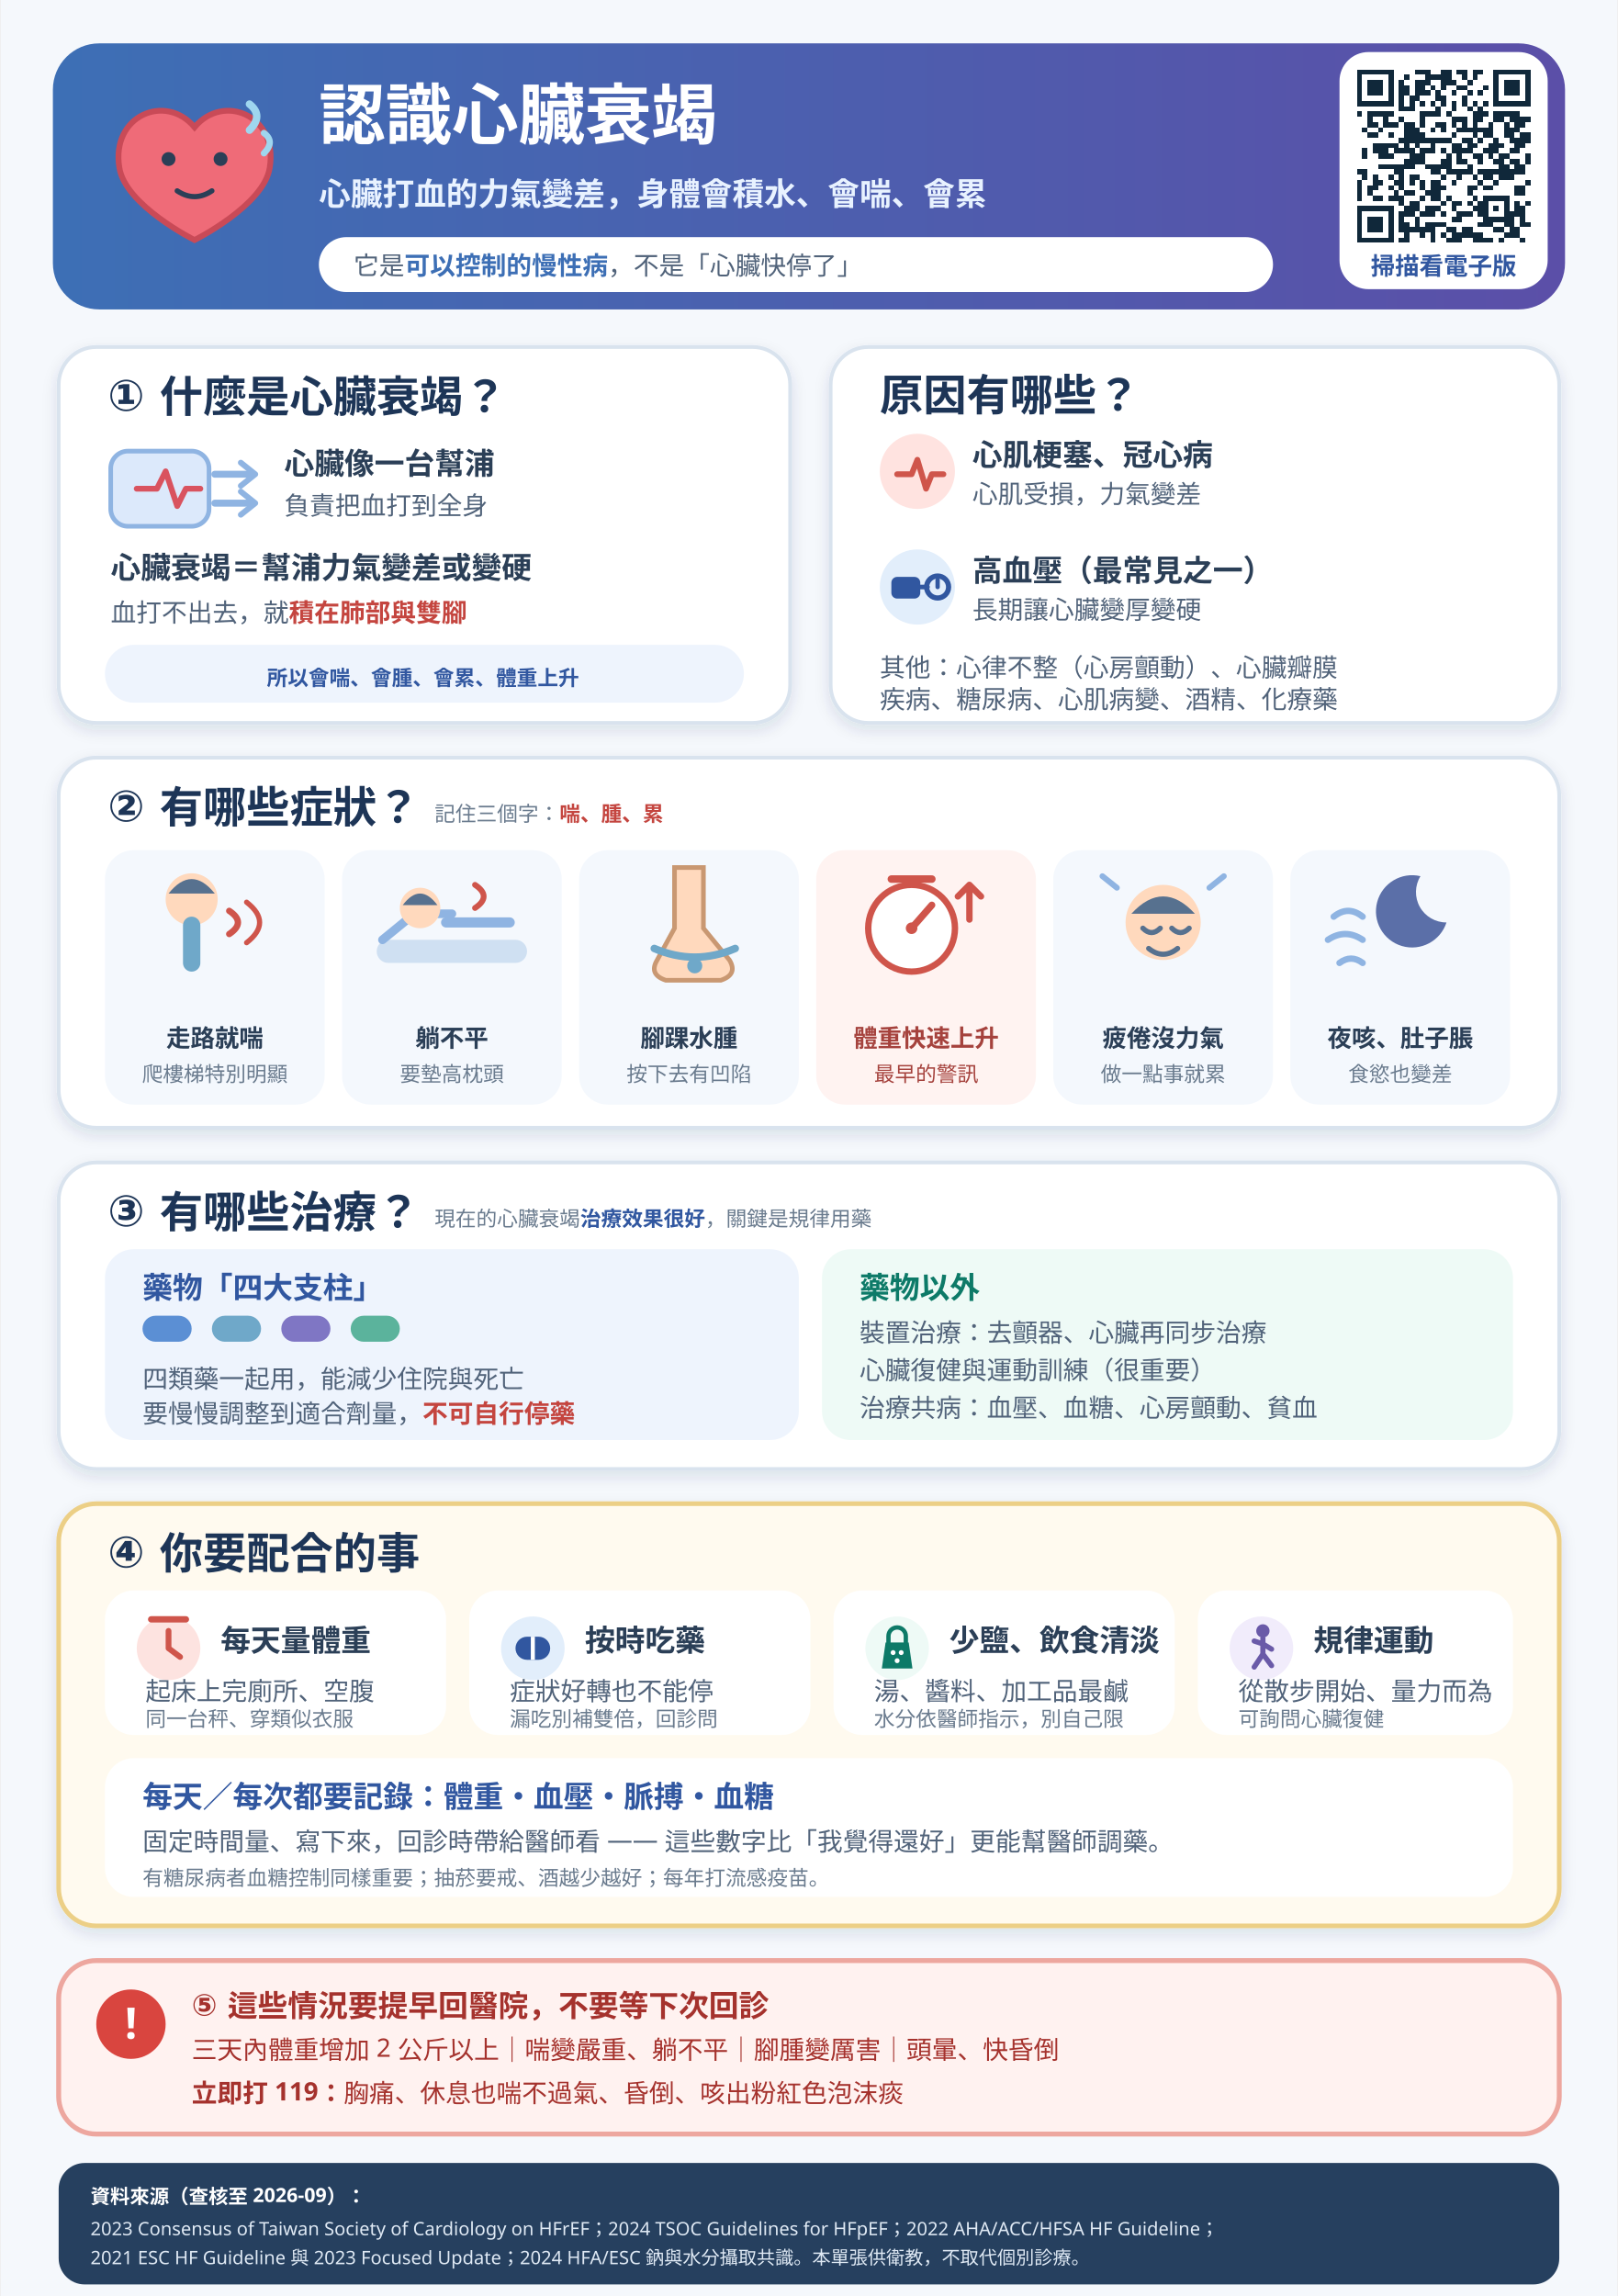
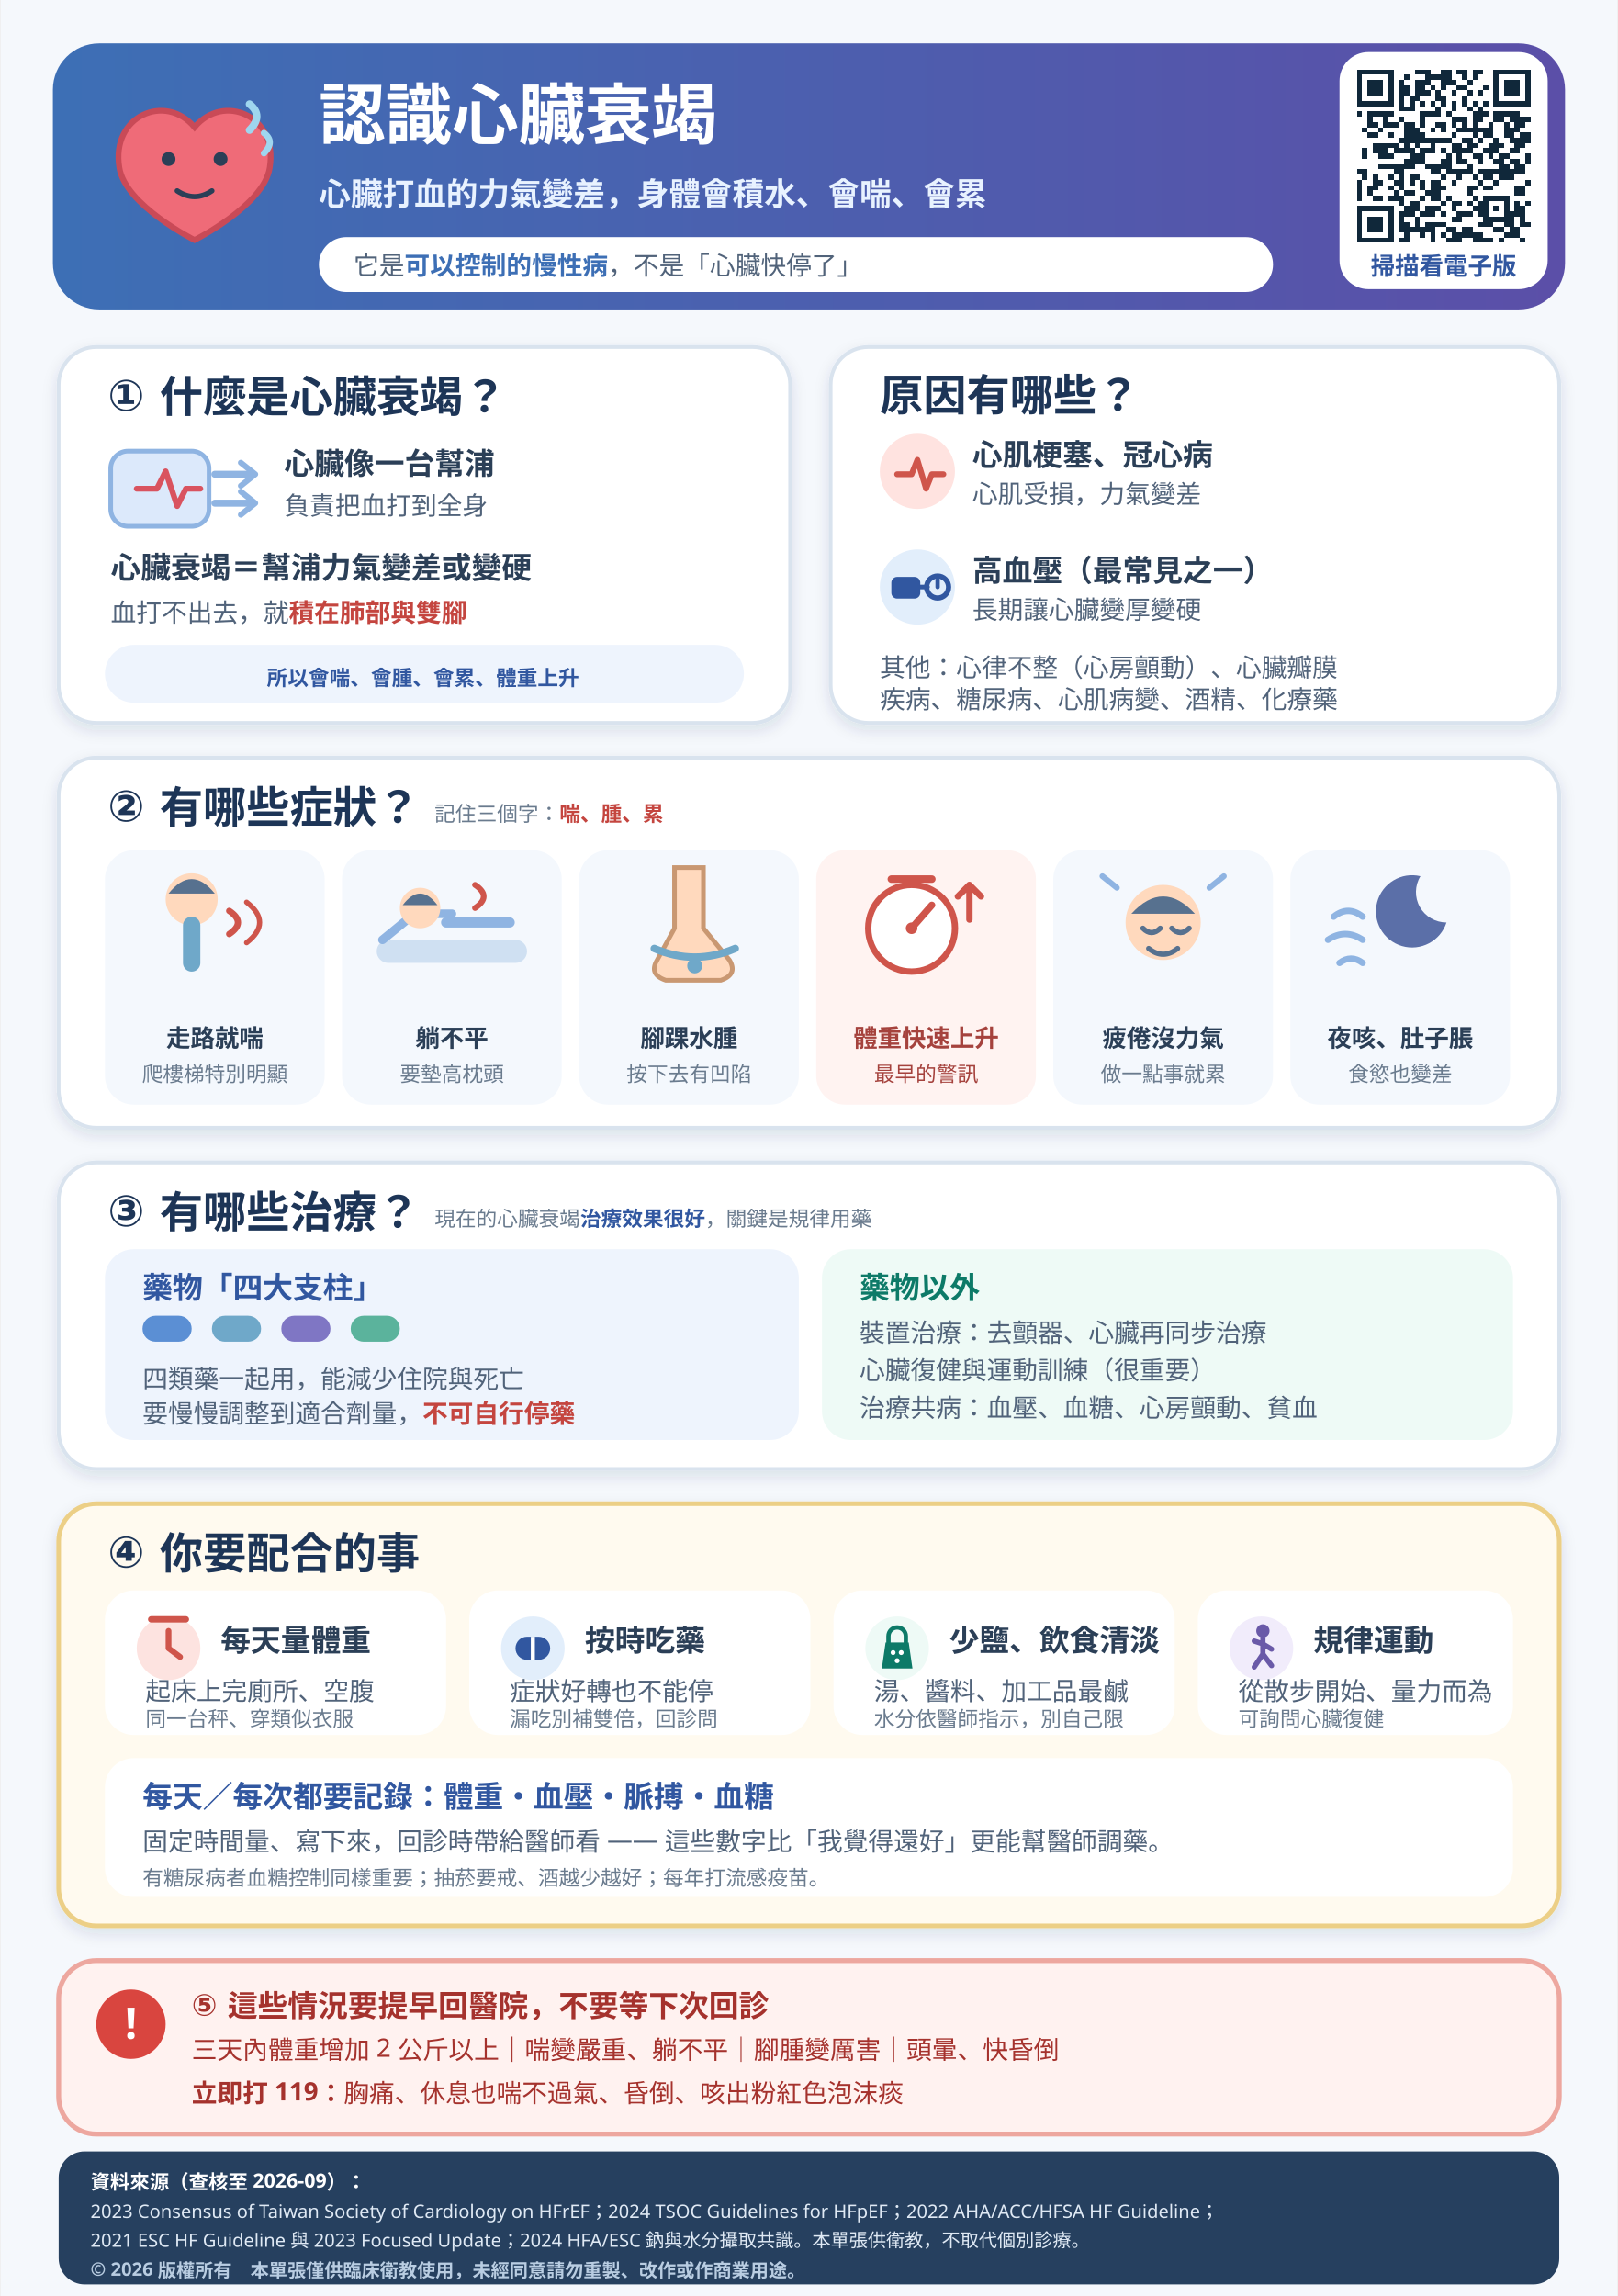
<svg xmlns="http://www.w3.org/2000/svg" width="148mm" height="210mm" viewBox="0 0 559 794">
  <defs>
    <style>
.t{font:700 23px 'Microsoft JhengHei','Noto Sans TC',sans-serif;fill:#fff}
.st{font:600 11px 'Microsoft JhengHei','Noto Sans TC',sans-serif;fill:#e8f2ff}
.h{font:700 15px 'Microsoft JhengHei','Noto Sans TC',sans-serif;fill:#1d3557}
.b{font:700 10.4px 'Microsoft JhengHei','Noto Sans TC',sans-serif;fill:#2b3f57}
.s{font:500 8.8px 'Microsoft JhengHei','Noto Sans TC',sans-serif;fill:#51637a}
.xs{font:500 7.2px 'Microsoft JhengHei','Noto Sans TC',sans-serif;fill:#6a7b8e}
.cap{font:700 8.4px 'Microsoft JhengHei','Noto Sans TC',sans-serif;fill:#2b3f57}
.src{font:500 6.4px 'Microsoft JhengHei',sans-serif;fill:#dfe9f4}
.srh{font:700 6.8px 'Microsoft JhengHei',sans-serif;fill:#fff}
.card{fill:#fff;stroke:#d9e3ee;stroke-width:1.3}
.line{stroke-linecap:round;stroke-linejoin:round}
</style>
    <linearGradient id="g" x1="0" x2="1">
      <stop stop-color="#3d6fb5" />
      <stop offset="1" stop-color="#5b4fa8" />
    </linearGradient>
    <filter id="sh">
      <feDropShadow dx="0" dy="2" stdDeviation="2.6" flood-color="#1d3557" flood-opacity=".12" />
    </filter>
  </defs>
  <rect width="559" height="794" fill="#f5f8fc" />
  <rect x="18" y="15" width="523" height="92" rx="16" fill="url(#g)" />
  <g transform="translate(34 28)">
    <path d="M33 16C23 4 4 12 7 30c2 13 26 25 26 25s24-12 26-25c3-18-16-26-26-14z" fill="#ef6b78" stroke="#c94a57" stroke-width="2" />
    <circle cx="24" cy="27" r="2.4" fill="#2b3f57" />
    <circle cx="42" cy="27" r="2.4" fill="#2b3f57" />
    <path d="M27 38q6 4 12 0" fill="none" stroke="#2b3f57" stroke-width="1.8" class="line" />
    <path d="M52 8q5 4 0 9" fill="none" stroke="#9fd6ef" stroke-width="2.6" class="line" />
    <path d="M57 18q4 3 0 7" fill="none" stroke="#9fd6ef" stroke-width="2.2" class="line" />
  </g>
  <text x="110" y="48" class="t">認識心臟衰竭</text>
  <text x="110" y="71" class="st">心臟打血的力氣變差，身體會積水、會喘、會累</text>
  <rect x="110" y="82" width="330" height="19" rx="9.5" fill="#fff" />
  <text x="122" y="95" class="s">它是<tspan style="font-weight:700;fill:#3d6fb5">可以控制的慢性病</tspan>，不是「心臟快停了」</text>
  <rect x="20" y="120" width="253" height="130" rx="13" class="card" filter="url(#sh)" />
  <text x="37" y="142" class="h">① 什麼是心臟衰竭？</text>
  <g transform="translate(38 150)">
    <rect x="0" y="6" width="34" height="26" rx="6" fill="#dce9fb" stroke="#8fb4e2" stroke-width="1.6" />
    <path d="M9 19h7l3-6 4 12 3-6h5" fill="none" stroke="#d9535f" stroke-width="2" class="line" />
    <path d="M36 14h12M36 24h12" stroke="#8fb4e2" stroke-width="2.4" class="line" />
    <path d="M45 10l5 4-5 4M45 20l5 4-5 4" fill="none" stroke="#8fb4e2" stroke-width="2" class="line" />
  </g>
  <text x="98" y="164" class="b">心臟像一台幫浦</text>
  <text x="98" y="178" class="s">負責把血打到全身</text>
  <text x="38" y="200" class="b">心臟衰竭＝幫浦力氣變差或變硬</text>
  <text x="38" y="215" class="s">血打不出去，就<tspan style="font-weight:700;fill:#c4453f">積在肺部與雙腳</tspan>
  </text>
  <rect x="36" y="223" width="221" height="20" rx="10" fill="#eef4fd" />
  <text x="146" y="237" text-anchor="middle" class="xs" style="font-weight:700;fill:#3157a0">所以會喘、會腫、會累、體重上升</text>
  <rect x="287" y="120" width="252" height="130" rx="13" class="card" filter="url(#sh)" />
  <text x="304" y="142" class="h">原因有哪些？</text>
  <g transform="translate(304 150)">
    <circle cx="13" cy="13" r="13" fill="#ffe3e0" />
    <path d="M6 14h5l2-5 3 10 2-5h4" fill="none" stroke="#cf554b" stroke-width="2" class="line" />
    <text x="32" y="11" class="b">心肌梗塞、冠心病</text>
    <text x="32" y="24" class="s">心肌受損，力氣變差</text>
  </g>
  <g transform="translate(304 190)">
    <circle cx="13" cy="13" r="13" fill="#e2eefb" />
    <rect x="4" y="9.5" width="10" height="7.5" rx="2" fill="#3157a0" />
    <path d="M14 13h2.5" stroke="#3157a0" stroke-width="1.6" class="line" />
    <circle cx="20" cy="13" r="3.8" fill="none" stroke="#3157a0" stroke-width="1.8" />
    <path d="M20 13v-2.4" stroke="#3157a0" stroke-width="1.5" class="line" />
    <text x="32" y="11" class="b">高血壓（最常見之一）</text>
    <text x="32" y="24" class="s">長期讓心臟變厚變硬</text>
  </g>
  <text x="304" y="234" class="s">其他：心律不整（心房顫動）、心臟瓣膜</text>
  <text x="304" y="245" class="s">疾病、糖尿病、心肌病變、酒精、化療藥</text>
  <rect x="20" y="262" width="519" height="128" rx="13" class="card" filter="url(#sh)" />
  <text x="37" y="284" class="h">② 有哪些症狀？</text>
  <text x="150" y="284" class="xs">記住三個字：<tspan style="font-weight:700;fill:#c4453f">喘、腫、累</tspan>
  </text>
  <g transform="translate(36 294)">
    <rect width="76" height="88" rx="10" fill="#f4f8fd" />
    <circle cx="30" cy="17" r="9" fill="#ffd9bd" />
    <path d="M22 15q8-10 16 0" fill="#57718f" />
    <path d="M30 26v13" stroke="#6fa8c9" stroke-width="6" class="line" />
    <path d="M43 21q6 4 0 8" fill="none" stroke="#cf554b" stroke-width="2.2" class="line" />
    <path d="M49 18q9 7 0 14" fill="none" stroke="#cf554b" stroke-width="1.8" class="line" />
    <text x="38" y="68" text-anchor="middle" class="cap" style="fill:#2b3f57">走路就喘</text>
    <text x="38" y="80" text-anchor="middle" class="xs" style="fill:#6a7b8e">爬樓梯特別明顯</text>
  </g>
  <g transform="translate(118 294)">
    <rect width="76" height="88" rx="10" fill="#f4f8fd" />
    <rect x="12" y="31" width="52" height="8" rx="4" fill="#cfe0f2" />
    <path d="M14 31l11-9h13" fill="none" stroke="#8fb4e2" stroke-width="3" class="line" />
    <circle cx="27" cy="20" r="7" fill="#ffd9bd" />
    <path d="M21 19q6-8 12 0" fill="#57718f" />
    <path d="M36 25h22" stroke="#8fb4e2" stroke-width="3.5" class="line" />
    <path d="M46 12q6 4 0 8" fill="none" stroke="#cf554b" stroke-width="2" class="line" />
    <text x="38" y="68" text-anchor="middle" class="cap" style="fill:#2b3f57">躺不平</text>
    <text x="38" y="80" text-anchor="middle" class="xs" style="fill:#6a7b8e">要墊高枕頭</text>
  </g>
  <g transform="translate(200 294)">
    <rect width="76" height="88" rx="10" fill="#f4f8fd" />
    <path d="M33 6h10v21l9 11q3 5-3 7H30q-6-2-3-7l6-11z" fill="#ffd9bd" stroke="#c99872" stroke-width="1.6" />
    <path d="M26 34q14 6 28 0" fill="none" stroke="#6fa8c9" stroke-width="2.6" class="line" />
    <circle cx="40" cy="40" r="2.6" fill="#6fa8c9" />
    <text x="38" y="68" text-anchor="middle" class="cap" style="fill:#2b3f57">腳踝水腫</text>
    <text x="38" y="80" text-anchor="middle" class="xs" style="fill:#6a7b8e">按下去有凹陷</text>
  </g>
  <g transform="translate(282 294)">
    <rect width="76" height="88" rx="10" fill="#fff3f1" />
    <circle cx="33" cy="27" r="15" fill="#fff" stroke="#cf554b" stroke-width="2.2" />
    <path d="M33 27l7-8" stroke="#cf554b" stroke-width="2.4" class="line" />
    <circle cx="33" cy="27" r="2" fill="#cf554b" />
    <path d="M26 10h14" stroke="#cf554b" stroke-width="2.6" class="line" />
    <path d="M53 24V12M49 16l4-4 4 4" fill="none" stroke="#cf554b" stroke-width="2.2" class="line" />
    <text x="38" y="68" text-anchor="middle" class="cap" style="fill:#a5423d">體重快速上升</text>
    <text x="38" y="80" text-anchor="middle" class="xs" style="fill:#a5423d">最早的警訊</text>
  </g>
  <g transform="translate(364 294)">
    <rect width="76" height="88" rx="10" fill="#f4f8fd" />
    <circle cx="38" cy="25" r="13" fill="#ffd9bd" />
    <path d="M27 22q11-12 22 0" fill="#57718f" />
    <path d="M31 27q3 3 6 0M41 27q3 3 6 0" fill="none" stroke="#57718f" stroke-width="1.8" class="line" />
    <path d="M33 34q5 4 10 0" fill="none" stroke="#57718f" stroke-width="1.8" class="line" />
    <path d="M22 13l-5-4M54 13l5-4" stroke="#8fb4e2" stroke-width="2" class="line" />
    <text x="38" y="68" text-anchor="middle" class="cap" style="fill:#2b3f57">疲倦沒力氣</text>
    <text x="38" y="80" text-anchor="middle" class="xs" style="fill:#6a7b8e">做一點事就累</text>
  </g>
  <g transform="translate(446 294)">
    <rect width="76" height="88" rx="10" fill="#f4f8fd" />
    <path d="M45 9a12.5 12.5 0 109 16 10.5 10.5 0 01-9-16z" fill="#5b6fa8" />
    <path d="M15 23q5-4 10 0M13 31q6-4 12 0M17 39q4-3 8 0" fill="none" stroke="#8fb4e2" stroke-width="2.2" class="line" />
    <text x="38" y="68" text-anchor="middle" class="cap" style="fill:#2b3f57">夜咳、肚子脹</text>
    <text x="38" y="80" text-anchor="middle" class="xs" style="fill:#6a7b8e">食慾也變差</text>
  </g>
  <rect x="20" y="402" width="519" height="106" rx="13" class="card" filter="url(#sh)" />
  <text x="37" y="424" class="h">③ 有哪些治療？</text>
  <text x="150" y="424" class="xs">現在的心臟衰竭<tspan style="font-weight:700;fill:#3157a0">治療效果很好</tspan>，關鍵是規律用藥</text>
  <rect x="36" y="432" width="240" height="66" rx="10" fill="#eef4fd" />
  <text x="49" y="449" class="b" style="fill:#3157a0">藥物「四大支柱」</text>
  <g transform="translate(49 455)">
    <rect x="0" y="0" width="17" height="9" rx="4.5" fill="#5b8fd4" />
    <rect x="24" y="0" width="17" height="9" rx="4.5" fill="#6fa8c9" />
    <rect x="48" y="0" width="17" height="9" rx="4.5" fill="#7f76c4" />
    <rect x="72" y="0" width="17" height="9" rx="4.5" fill="#5bb39c" />
  </g>
  <text x="49" y="480" class="s">四類藥一起用，能減少住院與死亡</text>
  <text x="49" y="492" class="s">要慢慢調整到適合劑量，<tspan style="font-weight:700;fill:#c4453f">不可自行停藥</tspan>
  </text>
  <rect x="284" y="432" width="239" height="66" rx="10" fill="#eefaf6" />
  <text x="297" y="449" class="b" style="fill:#0d7a68">藥物以外</text>
  <text x="297" y="464" class="s">裝置治療：去顫器、心臟再同步治療</text>
  <text x="297" y="477" class="s">心臟復健與運動訓練（很重要）</text>
  <text x="297" y="490" class="s">治療共病：血壓、血糖、心房顫動、貧血</text>
  <rect x="20" y="520" width="519" height="146" rx="13" fill="#fffaef" stroke="#eccf86" stroke-width="1.6" filter="url(#sh)" />
  <text x="37" y="542" class="h">④ 你要配合的事</text>
  <g transform="translate(36 550)">
    <rect width="118" height="50" rx="10" fill="#fff" />
    <g transform="translate(11 9)">
      <circle cx="11" cy="11" r="11" fill="#fde3e0" />
      <path d="M11 11V5M11 11l4 3" stroke="#cf554b" stroke-width="2" class="line" />
      <path d="M5 1h12" stroke="#cf554b" stroke-width="2.2" class="line" />
    </g>
    <text x="40" y="21" class="b">每天量體重</text>
    <text x="14" y="38" class="s">起床上完廁所、空腹</text>
    <text x="14" y="47" class="xs">同一台秤、穿類似衣服</text>
  </g>
  <g transform="translate(162 550)">
    <rect width="118" height="50" rx="10" fill="#fff" />
    <g transform="translate(11 9)">
      <circle cx="11" cy="11" r="11" fill="#e2eefb" />
      <rect x="5" y="7" width="12" height="8" rx="4" fill="#3157a0" />
      <path d="M11 7v8" stroke="#fff" stroke-width="1.4" />
    </g>
    <text x="40" y="21" class="b">按時吃藥</text>
    <text x="14" y="38" class="s">症狀好轉也不能停</text>
    <text x="14" y="47" class="xs">漏吃別補雙倍，回診問</text>
  </g>
  <g transform="translate(288 550)">
    <rect width="118" height="50" rx="10" fill="#fff" />
    <g transform="translate(11 9)">
      <circle cx="11" cy="11" r="11" fill="#eefaf6" />
      <path d="M7 9h8l1.3 9h-10.6z" fill="#0d7a68" />
      <path d="M8 9V6.8a3 3 0 016 0V9" fill="none" stroke="#0d7a68" stroke-width="1.5" class="line" />
      <circle cx="9.6" cy="12.5" r=".85" fill="#fff" />
      <circle cx="12.4" cy="12.5" r=".85" fill="#fff" />
      <circle cx="11" cy="15.3" r=".85" fill="#fff" />
    </g>
    <text x="40" y="21" class="b">少鹽、飲食清淡</text>
    <text x="14" y="38" class="s">湯、醬料、加工品最鹹</text>
    <text x="14" y="47" class="xs">水分依醫師指示，別自己限</text>
  </g>
  <g transform="translate(414 550)">
    <rect width="109" height="50" rx="10" fill="#fff" />
    <g transform="translate(11 9)">
      <circle cx="11" cy="11" r="11" fill="#f1ecfb" />
      <circle cx="11.5" cy="5" r="2.3" fill="#6a5aa8" />
      <path d="M11.5 7.5v5.5M11.5 13l-3 4.5M11.5 13l3 4M11.5 9.5l-3-1M11.5 9.5l3 1.8" fill="none" stroke="#6a5aa8" stroke-width="1.8" class="line" />
    </g>
    <text x="40" y="21" class="b">規律運動</text>
    <text x="14" y="38" class="s">從散步開始、量力而為</text>
    <text x="14" y="47" class="xs">可詢問心臟復健</text>
  </g>
  <rect x="36" y="608" width="487" height="48" rx="10" fill="#fff" />
  <text x="49" y="625" class="b" style="fill:#3157a0">每天／每次都要記錄：體重・血壓・脈搏・血糖</text>
  <text x="49" y="640" class="s">固定時間量、寫下來，回診時帶給醫師看 —— 這些數字比「我覺得還好」更能幫醫師調藥。</text>
  <text x="49" y="652" class="xs">有糖尿病者血糖控制同樣重要；抽菸要戒、酒越少越好；每年打流感疫苗。</text>
  <rect x="20" y="678" width="519" height="60" rx="13" fill="#fff2f0" stroke="#eda79f" stroke-width="1.7" />
  <circle cx="45" cy="700" r="12" fill="#d9453f" />
  <text x="45" y="705" text-anchor="middle" style="font:700 15px sans-serif;fill:#fff">!</text>
  <text x="66" y="697" class="b" style="fill:#a5322d">⑤ 這些情況要提早回醫院，不要等下次回診</text>
  <text x="66" y="712" class="s" style="fill:#a5322d">三天內體重增加 2 公斤以上｜喘變嚴重、躺不平｜腳腫變厲害｜頭暈、快昏倒</text>
  <text x="66" y="727" class="s" style="fill:#a5322d">
    <tspan style="font-weight:700">立即打 119：</tspan>胸痛、休息也喘不過氣、昏倒、咳出粉紅色泡沫痰</text>
-   <rect x="20" y="748" width="519" height="42" rx="9" fill="#26405f" />
-   <text x="31" y="762" class="srh">資料來源（查核至 2026-09）：</text>
-   <text x="31" y="773" class="src">2023 Consensus of Taiwan Society of Cardiology on HFrEF；2024 TSOC Guidelines for HFpEF；2022 AHA/ACC/HFSA HF Guideline；</text>
-   <text x="31" y="783" class="src">2021 ESC HF Guideline 與 2023 Focused Update；2024 HFA/ESC 鈉與水分攝取共識。本單張供衛教，不取代個別診療。</text>
+   <rect x="20" y="744" width="519" height="46" rx="9" fill="#26405f" />
+   <text x="31" y="757" class="srh">資料來源（查核至 2026-09）：</text>
+   <text x="31" y="767" class="src">2023 Consensus of Taiwan Society of Cardiology on HFrEF；2024 TSOC Guidelines for HFpEF；2022 AHA/ACC/HFSA HF Guideline；</text>
+   <text x="31" y="777" class="src">2021 ESC HF Guideline 與 2023 Focused Update；2024 HFA/ESC 鈉與水分攝取共識。本單張供衛教，不取代個別診療。</text>
+   <text x="31" y="787" class="src" style="font-weight:700;fill:#b9cde2">© 2026 版權所有　本單張僅供臨床衛教使用，未經同意請勿重製、改作或作商業用途。</text>
  <g id="qr">
    <rect x="463" y="18" width="72" height="82" rx="10" fill="#fff" stroke="none" />
    <g transform="translate(469 24) scale(1.818182)" shape-rendering="crispEdges">
      <path d="M0 0h7v1h-7zM11 0h3v1h-3zM16 0h2v1h-2zM19 0h2v1h-2zM22 0h2v1h-2zM26 0h7v1h-7zM0 1h1v1h-1zM6 1h1v1h-1zM9 1h1v1h-1zM13 1h5v1h-5zM20 1h1v1h-1zM22 1h1v1h-1zM26 1h1v1h-1zM32 1h1v1h-1zM0 2h1v1h-1zM2 2h3v1h-3zM6 2h1v1h-1zM8 2h1v1h-1zM11 2h3v1h-3zM16 2h3v1h-3zM21 2h1v1h-1zM26 2h1v1h-1zM28 2h3v1h-3zM32 2h1v1h-1zM0 3h1v1h-1zM2 3h3v1h-3zM6 3h1v1h-1zM8 3h2v1h-2zM11 3h2v1h-2zM14 3h1v1h-1zM16 3h1v1h-1zM19 3h2v1h-2zM24 3h1v1h-1zM26 3h1v1h-1zM28 3h3v1h-3zM32 3h1v1h-1zM0 4h1v1h-1zM2 4h3v1h-3zM6 4h1v1h-1zM8 4h2v1h-2zM11 4h3v1h-3zM15 4h1v1h-1zM18 4h1v1h-1zM21 4h1v1h-1zM23 4h1v1h-1zM26 4h1v1h-1zM28 4h3v1h-3zM32 4h1v1h-1zM0 5h1v1h-1zM6 5h1v1h-1zM8 5h1v1h-1zM10 5h2v1h-2zM15 5h2v1h-2zM20 5h1v1h-1zM26 5h1v1h-1zM32 5h1v1h-1zM0 6h7v1h-7zM8 6h1v1h-1zM10 6h1v1h-1zM12 6h1v1h-1zM14 6h1v1h-1zM16 6h1v1h-1zM18 6h1v1h-1zM20 6h1v1h-1zM22 6h1v1h-1zM24 6h1v1h-1zM26 6h7v1h-7zM8 7h3v1h-3zM15 7h1v1h-1zM18 7h1v1h-1zM21 7h1v1h-1zM23 7h1v1h-1zM0 8h1v1h-1zM2 8h5v1h-5zM12 8h4v1h-4zM17 8h1v1h-1zM22 8h3v1h-3zM26 8h5v1h-5zM2 9h1v1h-1zM5 9h1v1h-1zM8 9h1v1h-1zM12 9h1v1h-1zM18 9h3v1h-3zM22 9h2v1h-2zM26 9h2v1h-2zM29 9h4v1h-4zM2 10h2v1h-2zM5 10h3v1h-3zM9 10h2v1h-2zM12 10h1v1h-1zM15 10h2v1h-2zM18 10h1v1h-1zM20 10h1v1h-1zM22 10h1v1h-1zM25 10h1v1h-1zM28 10h1v1h-1zM30 10h2v1h-2zM1 11h1v1h-1zM4 11h1v1h-1zM9 11h3v1h-3zM14 11h1v1h-1zM16 11h1v1h-1zM19 11h7v1h-7zM28 11h3v1h-3zM2 12h2v1h-2zM6 12h1v1h-1zM9 12h4v1h-4zM18 12h1v1h-1zM22 12h1v1h-1zM24 12h2v1h-2zM28 12h2v1h-2zM31 12h2v1h-2zM8 13h10v1h-10zM20 13h2v1h-2zM23 13h1v1h-1zM26 13h1v1h-1zM29 13h4v1h-4zM3 14h5v1h-5zM9 14h1v1h-1zM11 14h1v1h-1zM14 14h1v1h-1zM18 14h2v1h-2zM21 14h2v1h-2zM25 14h3v1h-3zM30 14h2v1h-2zM1 15h1v1h-1zM3 15h3v1h-3zM7 15h4v1h-4zM12 15h3v1h-3zM16 15h1v1h-1zM18 15h4v1h-4zM24 15h3v1h-3zM29 15h2v1h-2zM1 16h1v1h-1zM4 16h3v1h-3zM10 16h3v1h-3zM17 16h1v1h-1zM19 16h1v1h-1zM22 16h2v1h-2zM25 16h1v1h-1zM27 16h2v1h-2zM32 16h1v1h-1zM9 17h4v1h-4zM16 17h2v1h-2zM19 17h2v1h-2zM23 17h1v1h-1zM26 17h2v1h-2zM29 17h2v1h-2zM32 17h1v1h-1zM4 18h7v1h-7zM13 18h5v1h-5zM21 18h1v1h-1zM27 18h2v1h-2zM30 18h2v1h-2zM0 19h2v1h-2zM7 19h2v1h-2zM14 19h2v1h-2zM17 19h5v1h-5zM23 19h9v1h-9zM1 20h1v1h-1zM3 20h1v1h-1zM6 20h1v1h-1zM8 20h1v1h-1zM10 20h2v1h-2zM16 20h1v1h-1zM19 20h1v1h-1zM22 20h1v1h-1zM24 20h2v1h-2zM27 20h3v1h-3zM0 21h1v1h-1zM3 21h2v1h-2zM7 21h2v1h-2zM10 21h1v1h-1zM12 21h1v1h-1zM14 21h2v1h-2zM18 21h1v1h-1zM23 21h1v1h-1zM26 21h1v1h-1zM32 21h1v1h-1zM0 22h1v1h-1zM2 22h2v1h-2zM6 22h1v1h-1zM8 22h1v1h-1zM12 22h1v1h-1zM14 22h3v1h-3zM21 22h2v1h-2zM24 22h2v1h-2zM30 22h2v1h-2zM0 23h1v1h-1zM2 23h1v1h-1zM7 23h1v1h-1zM9 23h2v1h-2zM13 23h3v1h-3zM21 23h1v1h-1zM30 23h2v1h-2zM0 24h1v1h-1zM3 24h2v1h-2zM6 24h3v1h-3zM12 24h1v1h-1zM14 24h2v1h-2zM17 24h1v1h-1zM22 24h1v1h-1zM24 24h5v1h-5zM8 25h1v1h-1zM10 25h2v1h-2zM16 25h1v1h-1zM18 25h2v1h-2zM21 25h1v1h-1zM23 25h2v1h-2zM28 25h1v1h-1zM30 25h1v1h-1zM32 25h1v1h-1zM0 26h7v1h-7zM9 26h3v1h-3zM13 26h3v1h-3zM18 26h1v1h-1zM22 26h3v1h-3zM26 26h1v1h-1zM28 26h1v1h-1zM30 26h2v1h-2zM0 27h1v1h-1zM6 27h1v1h-1zM8 27h3v1h-3zM12 27h3v1h-3zM16 27h1v1h-1zM19 27h3v1h-3zM23 27h2v1h-2zM28 27h4v1h-4zM0 28h1v1h-1zM2 28h3v1h-3zM6 28h1v1h-1zM8 28h1v1h-1zM11 28h1v1h-1zM18 28h2v1h-2zM24 28h6v1h-6zM31 28h1v1h-1zM0 29h1v1h-1zM2 29h3v1h-3zM6 29h1v1h-1zM8 29h2v1h-2zM11 29h1v1h-1zM13 29h4v1h-4zM23 29h3v1h-3zM28 29h2v1h-2zM31 29h2v1h-2zM0 30h1v1h-1zM2 30h3v1h-3zM6 30h1v1h-1zM8 30h7v1h-7zM17 30h2v1h-2zM20 30h2v1h-2zM26 30h2v1h-2zM29 30h2v1h-2zM0 31h1v1h-1zM6 31h1v1h-1zM9 31h1v1h-1zM12 31h1v1h-1zM14 31h1v1h-1zM16 31h1v1h-1zM18 31h6v1h-6zM28 31h3v1h-3zM0 32h7v1h-7zM8 32h2v1h-2zM14 32h1v1h-1zM17 32h3v1h-3zM22 32h4v1h-4zM27 32h1v1h-1zM31 32h1v1h-1z" fill="#10283a" />
    </g>
    <text x="499" y="95" text-anchor="middle" style="font:700 8.4px 'Microsoft JhengHei','Noto Sans TC',sans-serif;fill:#3157a0">掃描看電子版</text>
  </g>
</svg>
